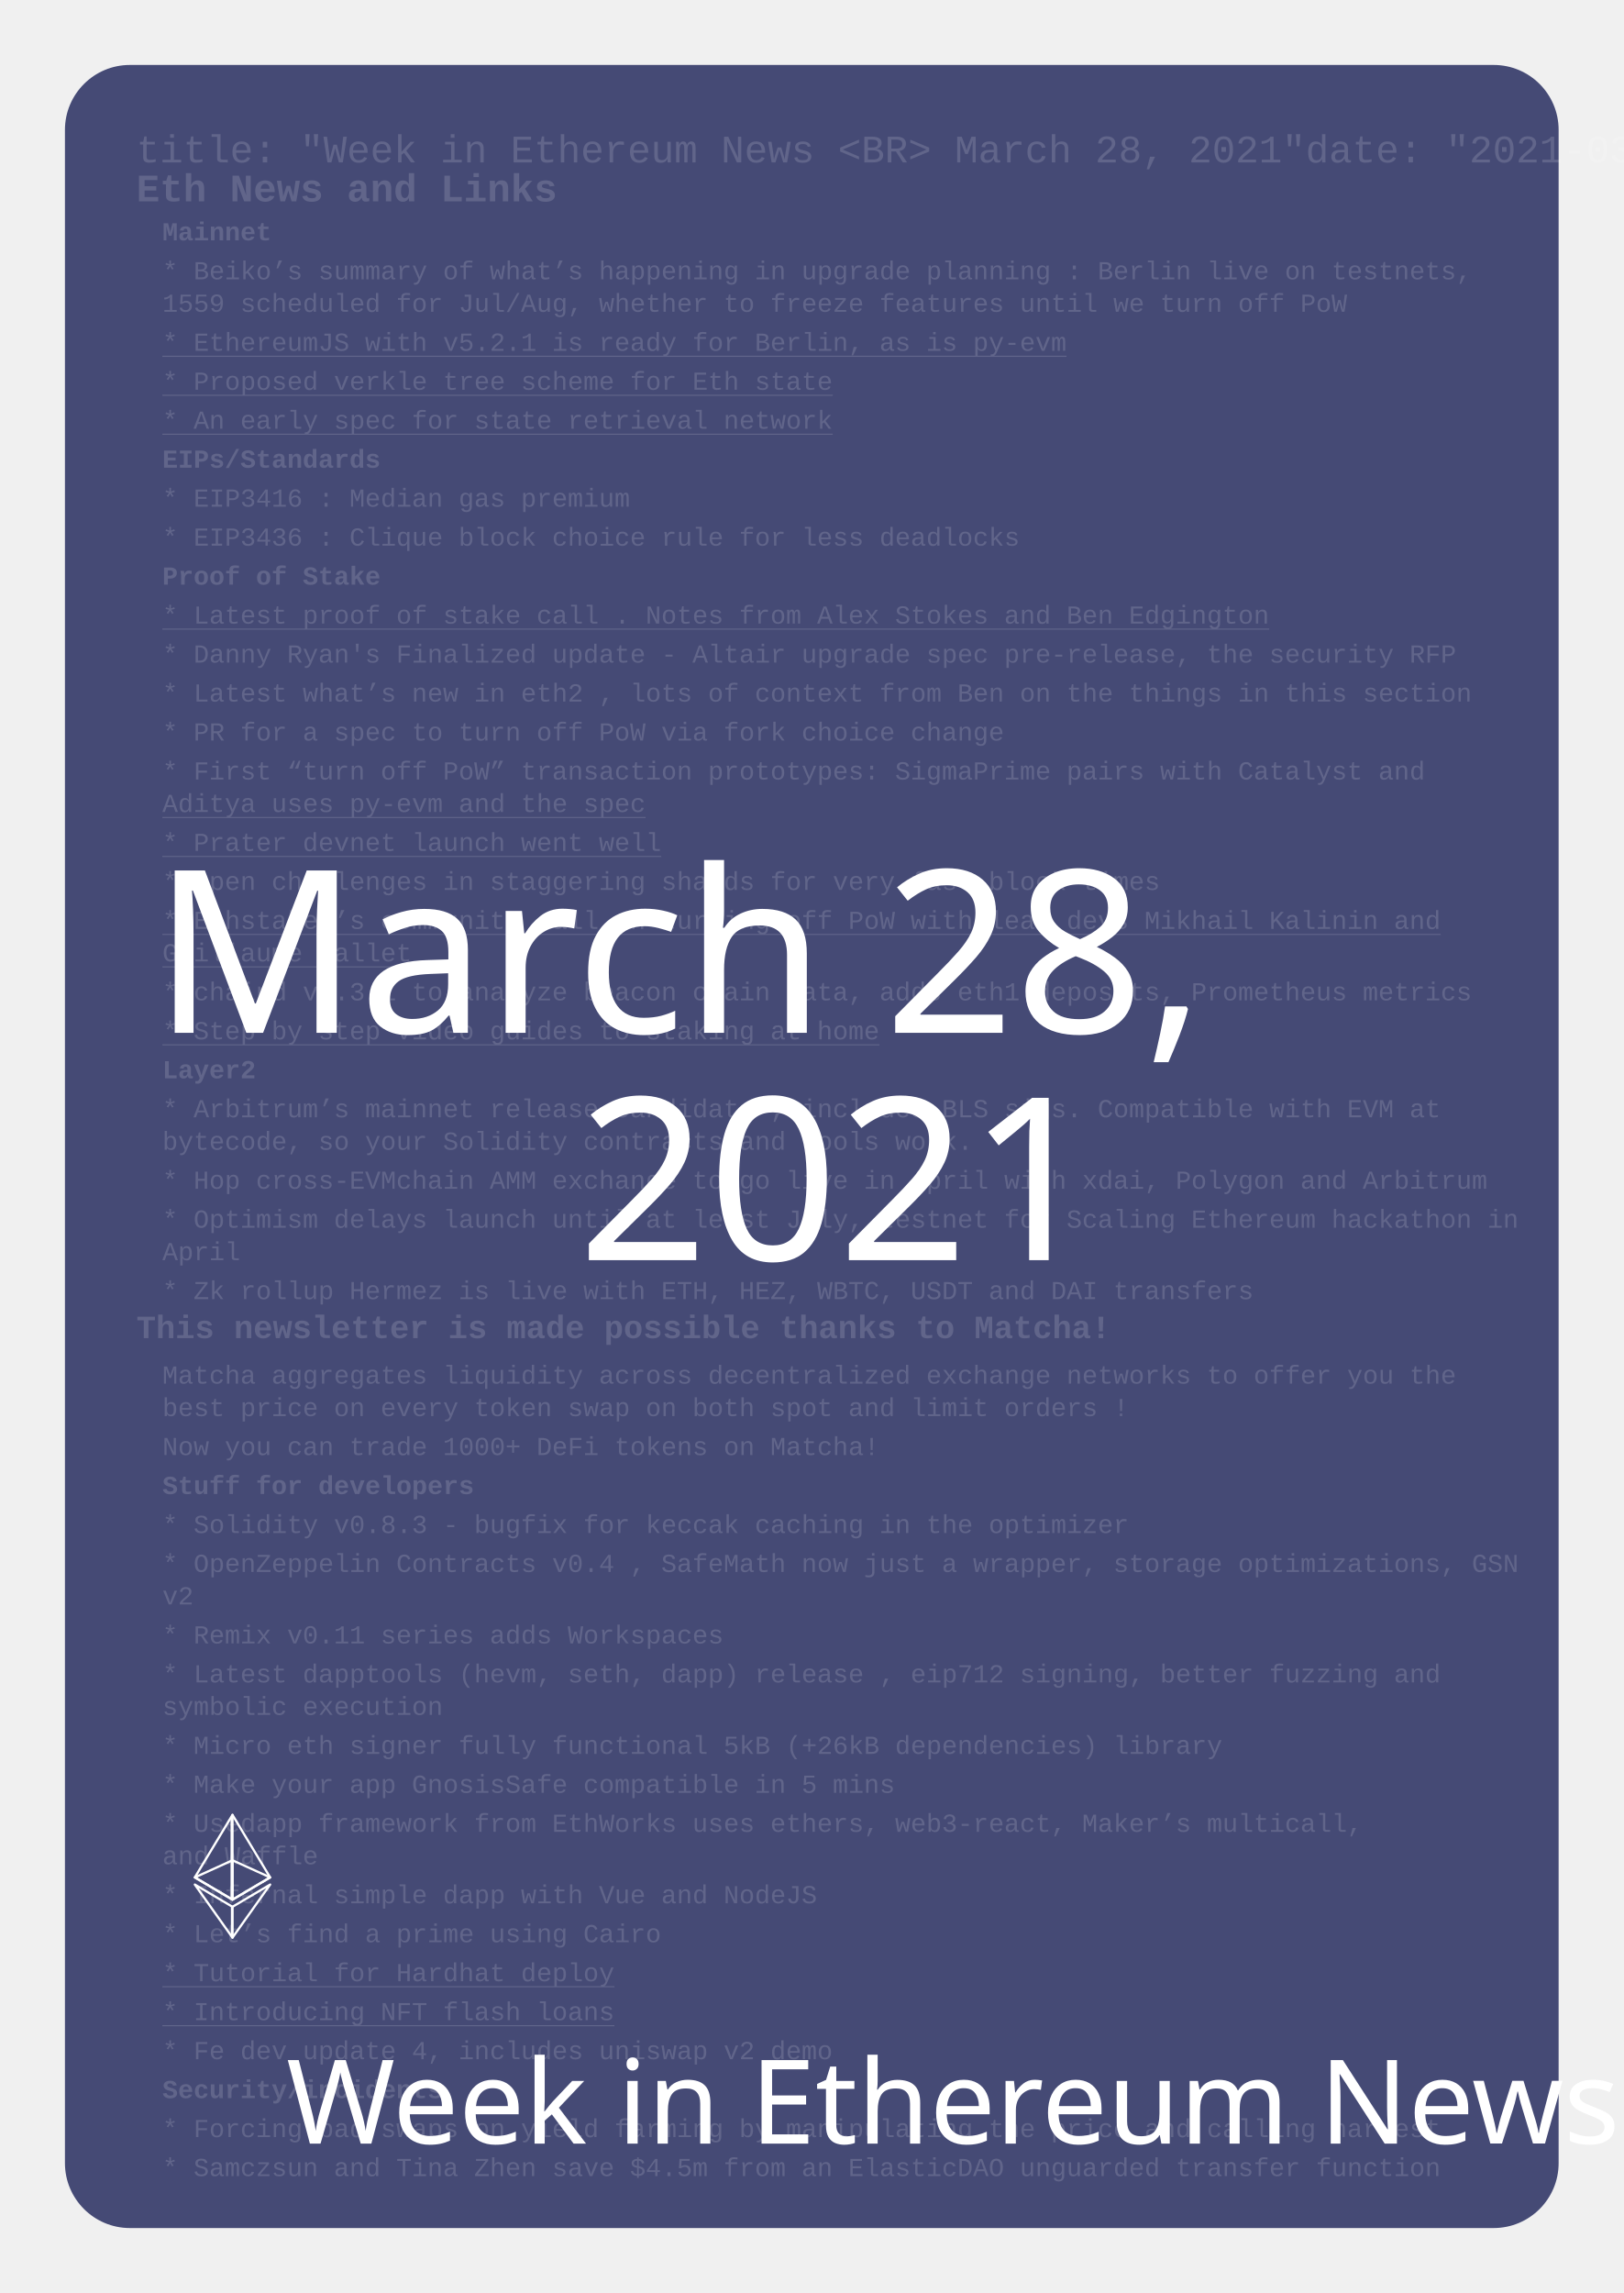
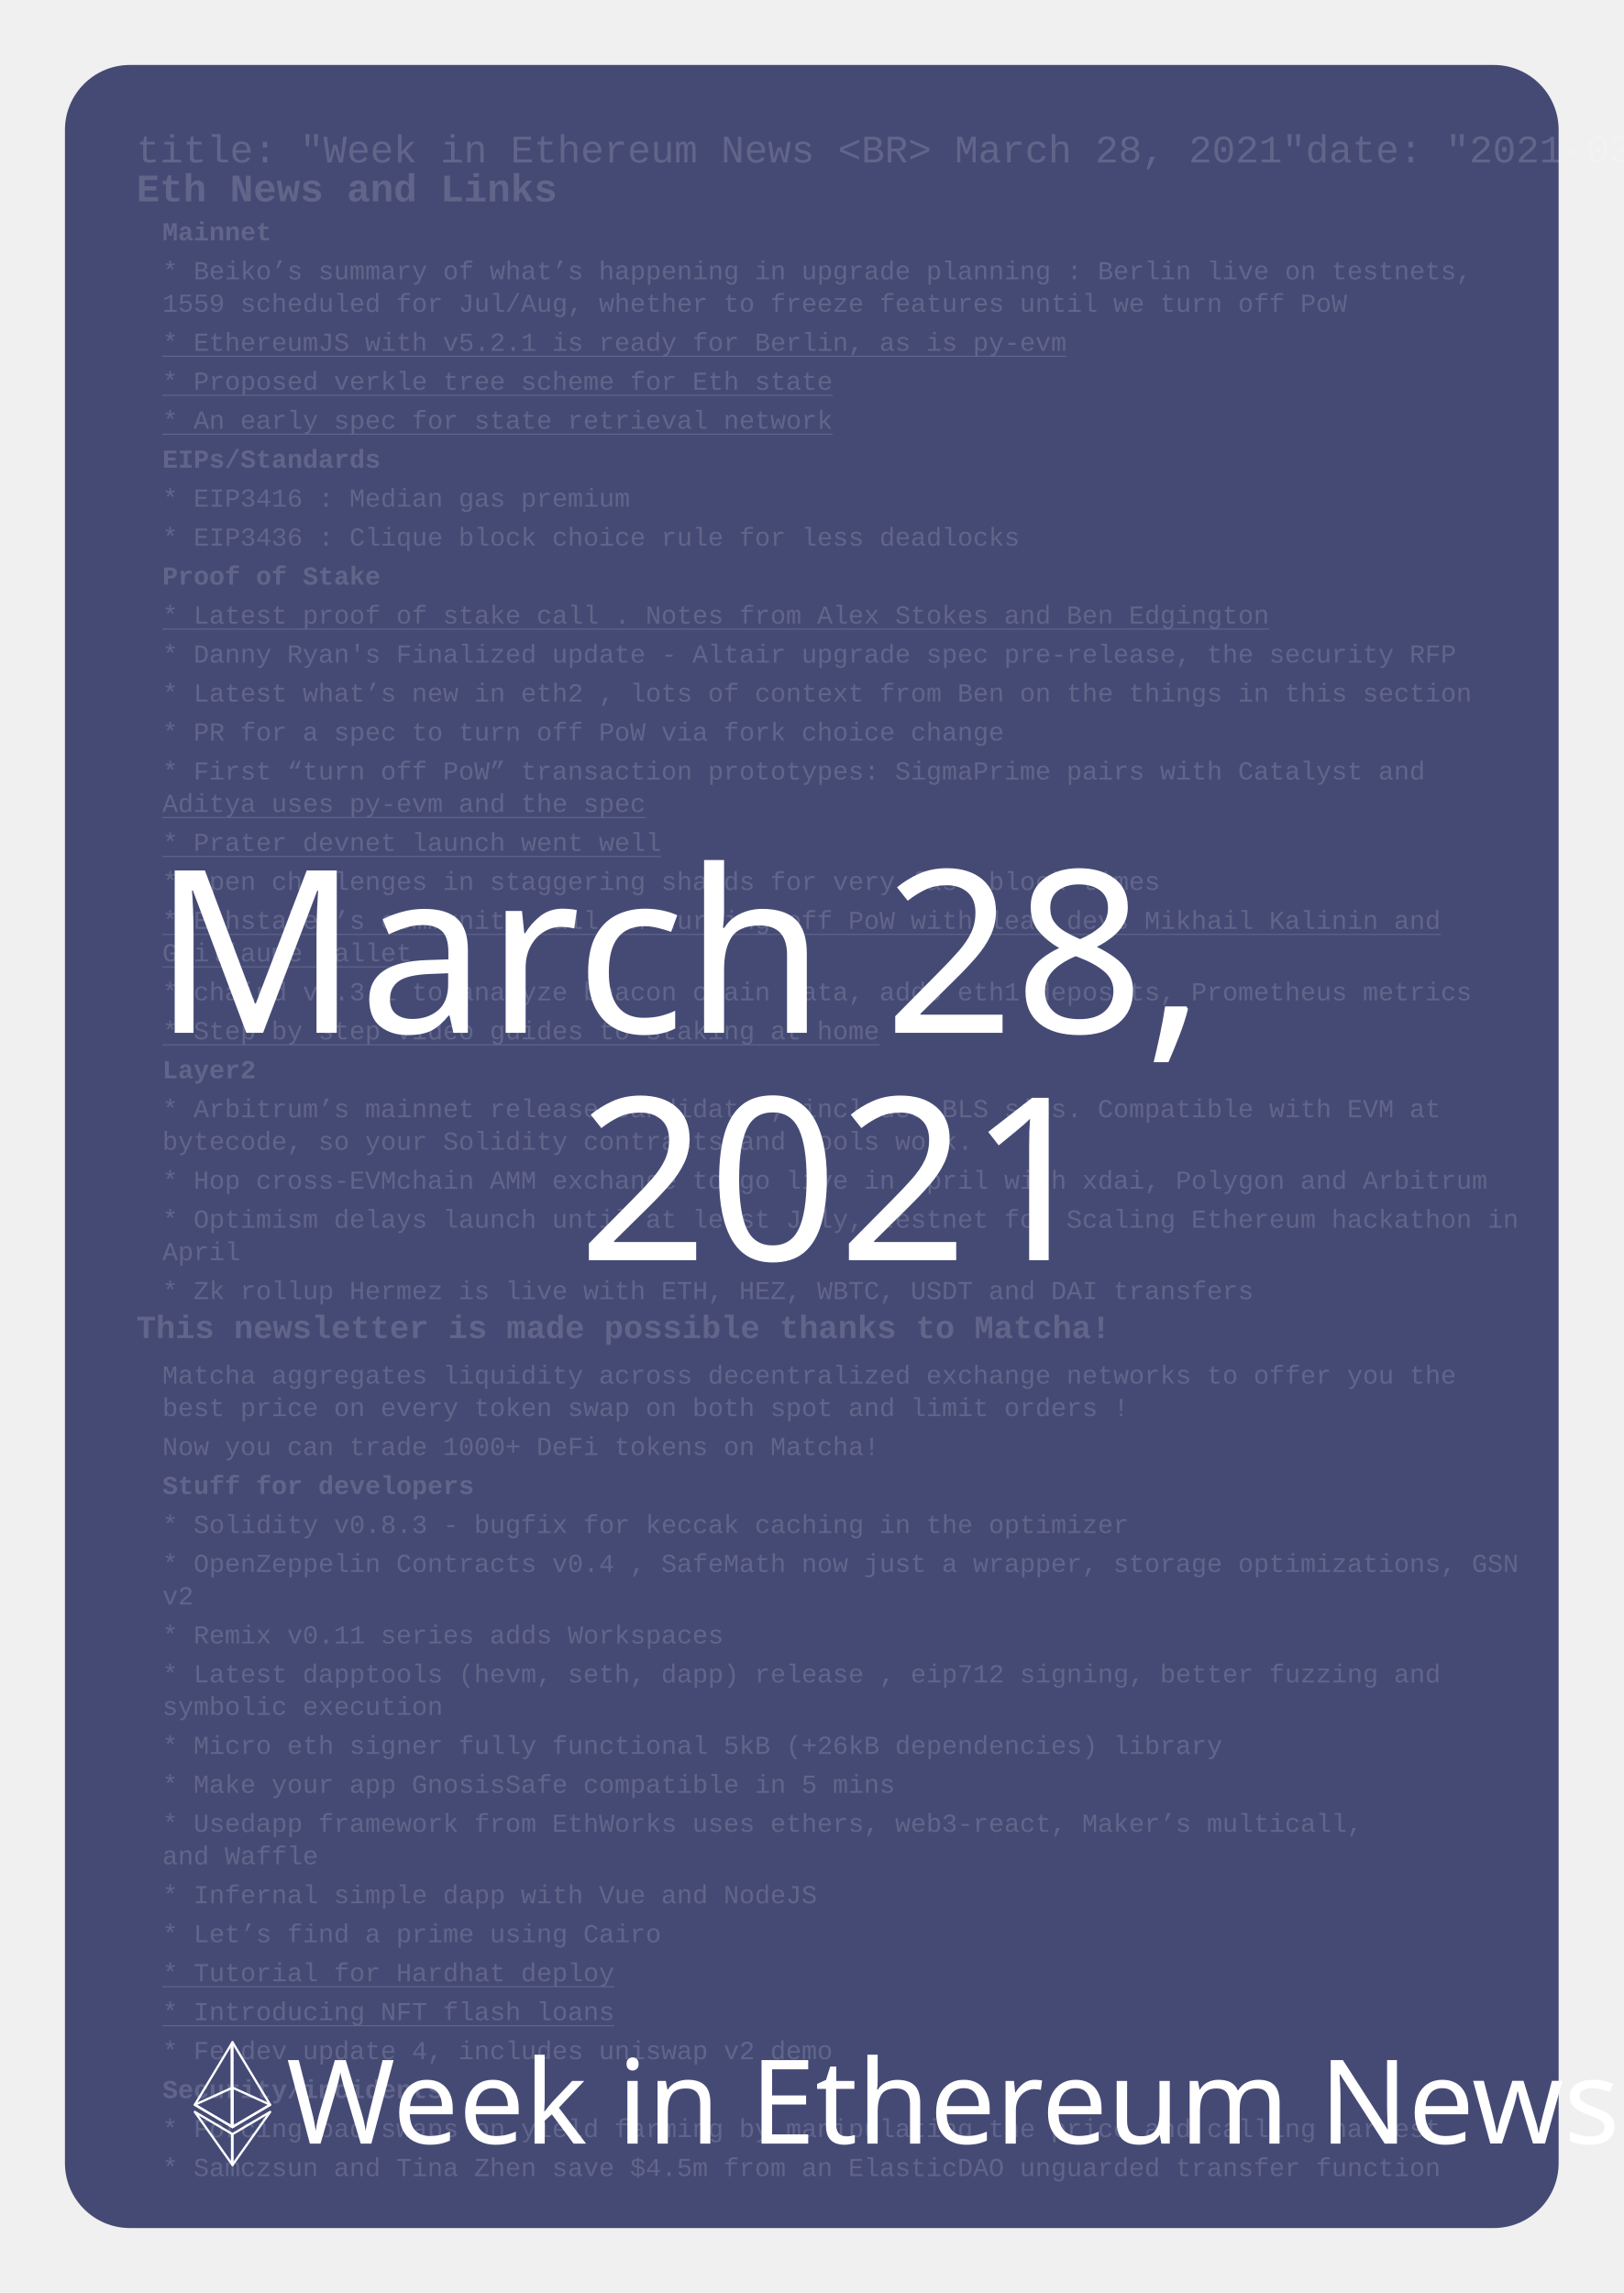
<svg xmlns="http://www.w3.org/2000/svg" id="week-in-ethereum-news" width="500" height="706" fill="none">
  <rect x="20" y="20" width="460" height="666" rx="20" fill="#454A75" />
  <text x="42" y="50" font-size="12px" font-family="Courier New" fill="#ffffff" opacity="0.15" font-weight="normal" text-decoration="none">title: "Week in Ethereum News &lt;BR&gt; March 28, 2021"
date: "2021-03-28"</text>
  <text x="42" y="62" font-size="12px" font-family="Courier New" fill="#ffffff" opacity="0.15" font-weight="bold" text-decoration="none">Eth News and Links</text>
  <text x="50" y="74" font-size="8px" font-family="Courier New" fill="#ffffff" opacity="0.15" font-weight="bold" text-decoration="none">Mainnet</text>
  <text x="50" y="86" font-size="8px" font-family="Courier New" fill="#ffffff" opacity="0.15" font-weight="normal" text-decoration="none">* Beiko’s summary of what’s happening in upgrade planning : Berlin live on testnets,</text>
  <text x="50" y="96" font-size="8px" font-family="Courier New" fill="#ffffff" opacity="0.15" font-weight="normal" text-decoration="none">1559 scheduled for Jul/Aug, whether to freeze features until we turn off PoW</text>
  <text x="50" y="108" font-size="8px" font-family="Courier New" fill="#ffffff" opacity="0.15" font-weight="normal" text-decoration="underline">* EthereumJS with v5.2.1 is ready for Berlin, as is py-evm</text>
  <text x="50" y="120" font-size="8px" font-family="Courier New" fill="#ffffff" opacity="0.15" font-weight="normal" text-decoration="underline">* Proposed verkle tree scheme for Eth state</text>
  <text x="50" y="132" font-size="8px" font-family="Courier New" fill="#ffffff" opacity="0.15" font-weight="normal" text-decoration="underline">* An early spec for state retrieval network</text>
  <text x="50" y="144" font-size="8px" font-family="Courier New" fill="#ffffff" opacity="0.15" font-weight="bold" text-decoration="none">EIPs/Standards</text>
  <text x="50" y="156" font-size="8px" font-family="Courier New" fill="#ffffff" opacity="0.15" font-weight="normal" text-decoration="none">* EIP3416 : Median gas premium</text>
  <text x="50" y="168" font-size="8px" font-family="Courier New" fill="#ffffff" opacity="0.15" font-weight="normal" text-decoration="none">* EIP3436 : Clique block choice rule for less deadlocks</text>
  <text x="50" y="180" font-size="8px" font-family="Courier New" fill="#ffffff" opacity="0.15" font-weight="bold" text-decoration="none">Proof of Stake</text>
  <text x="50" y="192" font-size="8px" font-family="Courier New" fill="#ffffff" opacity="0.15" font-weight="normal" text-decoration="underline">* Latest proof of stake call . Notes from Alex Stokes and Ben Edgington</text>
  <text x="50" y="204" font-size="8px" font-family="Courier New" fill="#ffffff" opacity="0.15" font-weight="normal" text-decoration="none">* Danny Ryan's Finalized update - Altair upgrade spec pre-release, the security RFP</text>
  <text x="50" y="216" font-size="8px" font-family="Courier New" fill="#ffffff" opacity="0.15" font-weight="normal" text-decoration="none">* Latest what’s new in eth2 , lots of context from Ben on the things in this section</text>
  <text x="50" y="228" font-size="8px" font-family="Courier New" fill="#ffffff" opacity="0.15" font-weight="normal" text-decoration="none">* PR for a spec to turn off PoW via fork choice change</text>
  <text x="50" y="240" font-size="8px" font-family="Courier New" fill="#ffffff" opacity="0.15" font-weight="normal" text-decoration="none">* First “turn off PoW” transaction prototypes: SigmaPrime pairs with Catalyst and</text>
  <text x="50" y="250" font-size="8px" font-family="Courier New" fill="#ffffff" opacity="0.15" font-weight="normal" text-decoration="underline">Aditya uses py-evm and the spec</text>
  <text x="50" y="262" font-size="8px" font-family="Courier New" fill="#ffffff" opacity="0.15" font-weight="normal" text-decoration="underline">* Prater devnet launch went well</text>
  <text x="50" y="274" font-size="8px" font-family="Courier New" fill="#ffffff" opacity="0.15" font-weight="normal" text-decoration="none">* Open challenges in staggering shards for very fast block times</text>
  <text x="50" y="286" font-size="8px" font-family="Courier New" fill="#ffffff" opacity="0.15" font-weight="normal" text-decoration="underline">* Ethstaker’s community call on turning off PoW with lead devs Mikhail Kalinin and</text>
  <text x="50" y="296" font-size="8px" font-family="Courier New" fill="#ffffff" opacity="0.15" font-weight="normal" text-decoration="underline">Guillaume Ballet</text>
  <text x="50" y="308" font-size="8px" font-family="Courier New" fill="#ffffff" opacity="0.15" font-weight="normal" text-decoration="none">* chaind v0.3.1 to analyze beacon chain data, adds eth1 deposits, Prometheus metrics</text>
  <text x="50" y="320" font-size="8px" font-family="Courier New" fill="#ffffff" opacity="0.15" font-weight="normal" text-decoration="underline">* Step by step video guides to staking at home</text>
  <text x="50" y="332" font-size="8px" font-family="Courier New" fill="#ffffff" opacity="0.15" font-weight="bold" text-decoration="none">Layer2</text>
  <text x="50" y="344" font-size="8px" font-family="Courier New" fill="#ffffff" opacity="0.15" font-weight="normal" text-decoration="none">* Arbitrum’s mainnet release candidate , includes BLS sigs. Compatible with EVM at</text>
  <text x="50" y="354" font-size="8px" font-family="Courier New" fill="#ffffff" opacity="0.15" font-weight="normal" text-decoration="none">bytecode, so your Solidity contracts and tools work.</text>
  <text x="50" y="366" font-size="8px" font-family="Courier New" fill="#ffffff" opacity="0.15" font-weight="normal" text-decoration="none">* Hop cross-EVMchain AMM exchange to go live in April with xdai, Polygon and Arbitrum</text>
  <text x="50" y="378" font-size="8px" font-family="Courier New" fill="#ffffff" opacity="0.15" font-weight="normal" text-decoration="none">* Optimism delays launch until at least July, testnet for Scaling Ethereum hackathon in</text>
  <text x="50" y="388" font-size="8px" font-family="Courier New" fill="#ffffff" opacity="0.15" font-weight="normal" text-decoration="none">April</text>
  <text x="50" y="400" font-size="8px" font-family="Courier New" fill="#ffffff" opacity="0.15" font-weight="normal" text-decoration="none">* Zk rollup Hermez is live with ETH, HEZ, WBTC, USDT and DAI transfers</text>
  <text x="42" y="412" font-size="10px" font-family="Courier New" fill="#ffffff" opacity="0.15" font-weight="bold" text-decoration="none">This newsletter is made possible thanks to Matcha!</text>
  <text x="50" y="426" font-size="8px" font-family="Courier New" fill="#ffffff" opacity="0.15" font-weight="normal" text-decoration="none">Matcha aggregates liquidity across decentralized exchange networks to offer you the</text>
  <text x="50" y="436" font-size="8px" font-family="Courier New" fill="#ffffff" opacity="0.15" font-weight="normal" text-decoration="none">best price on every token swap on both spot and limit orders !</text>
  <text x="50" y="448" font-size="8px" font-family="Courier New" fill="#ffffff" opacity="0.15" font-weight="normal" text-decoration="none">Now you can trade 1000+ DeFi tokens on Matcha!</text>
  <text x="50" y="460" font-size="8px" font-family="Courier New" fill="#ffffff" opacity="0.15" font-weight="bold" text-decoration="none">Stuff for developers</text>
  <text x="50" y="472" font-size="8px" font-family="Courier New" fill="#ffffff" opacity="0.15" font-weight="normal" text-decoration="none">* Solidity v0.8.3 - bugfix for keccak caching in the optimizer</text>
  <text x="50" y="484" font-size="8px" font-family="Courier New" fill="#ffffff" opacity="0.15" font-weight="normal" text-decoration="none">* OpenZeppelin Contracts v0.4 , SafeMath now just a wrapper, storage optimizations, GSN</text>
  <text x="50" y="494" font-size="8px" font-family="Courier New" fill="#ffffff" opacity="0.15" font-weight="normal" text-decoration="none">v2</text>
  <text x="50" y="506" font-size="8px" font-family="Courier New" fill="#ffffff" opacity="0.15" font-weight="normal" text-decoration="none">* Remix v0.11 series adds Workspaces</text>
  <text x="50" y="518" font-size="8px" font-family="Courier New" fill="#ffffff" opacity="0.15" font-weight="normal" text-decoration="none">* Latest dapptools (hevm, seth, dapp) release , eip712 signing, better fuzzing and</text>
  <text x="50" y="528" font-size="8px" font-family="Courier New" fill="#ffffff" opacity="0.15" font-weight="normal" text-decoration="none">symbolic execution</text>
  <text x="50" y="540" font-size="8px" font-family="Courier New" fill="#ffffff" opacity="0.15" font-weight="normal" text-decoration="none">* Micro eth signer fully functional 5kB (+26kB dependencies) library</text>
  <text x="50" y="552" font-size="8px" font-family="Courier New" fill="#ffffff" opacity="0.15" font-weight="normal" text-decoration="none">* Make your app GnosisSafe compatible in 5 mins</text>
  <text x="50" y="564" font-size="8px" font-family="Courier New" fill="#ffffff" opacity="0.15" font-weight="normal" text-decoration="none">* Usedapp framework from EthWorks uses ethers, web3-react, Maker’s multicall,</text>
  <text x="50" y="574" font-size="8px" font-family="Courier New" fill="#ffffff" opacity="0.15" font-weight="normal" text-decoration="none">and Waffle</text>
  <text x="50" y="586" font-size="8px" font-family="Courier New" fill="#ffffff" opacity="0.15" font-weight="normal" text-decoration="none">* Infernal simple dapp with Vue and NodeJS</text>
  <text x="50" y="598" font-size="8px" font-family="Courier New" fill="#ffffff" opacity="0.15" font-weight="normal" text-decoration="none">* Let’s find a prime using Cairo</text>
  <text x="50" y="610" font-size="8px" font-family="Courier New" fill="#ffffff" opacity="0.15" font-weight="normal" text-decoration="underline">* Tutorial for Hardhat deploy</text>
  <text x="50" y="622" font-size="8px" font-family="Courier New" fill="#ffffff" opacity="0.15" font-weight="normal" text-decoration="underline">* Introducing NFT flash loans</text>
  <text x="50" y="634" font-size="8px" font-family="Courier New" fill="#ffffff" opacity="0.15" font-weight="normal" text-decoration="none">* Fe dev update 4, includes uniswap v2 demo</text>
  <text x="50" y="646" font-size="8px" font-family="Courier New" fill="#ffffff" opacity="0.15" font-weight="bold" text-decoration="none">Security/incidents</text>
  <text x="50" y="658" font-size="8px" font-family="Courier New" fill="#ffffff" opacity="0.15" font-weight="normal" text-decoration="none">* Forcing bad swaps on yield farming by manipulating the price and calling harvest</text>
  <text x="50" y="670" font-size="8px" font-family="Courier New" fill="#ffffff" opacity="0.15" font-weight="normal" text-decoration="none">* Samczsun and Tina Zhen save $4.5m from an ElasticDAO unguarded transfer function</text>
  <text fill="#ffffff" font-family="Calibri" font-size="70" font-weight="300">
    <tspan x="47.009" y="318">March 28,</tspan>
    <tspan x="177.989" y="388">2021</tspan>
  </text>
-   <g transform="translate(20, 230) scale(0.8)">
+   <g transform="translate(20, 300) scale(0.8)">
    <path d="m64.496 411-.317 1.076v31.228l.317.316 14.495-8.568L64.496 411Z" stroke="#fff" stroke-width=".866" stroke-linecap="round" stroke-linejoin="round" />
    <path d="M64.496 411 50 435.052l14.496 8.568V411Zm0 35.365-.179.218v11.124l.179.521L79 437.801l-14.504 8.564Z" stroke="#fff" stroke-width=".866" stroke-linecap="round" stroke-linejoin="round" />
    <path d="M64.496 458.228v-11.863L50 437.801l14.496 20.427Zm0-14.608 14.495-8.568-14.495-6.589v15.157ZM50 435.052l14.496 8.568v-15.157L50 435.052Z" stroke="#fff" stroke-width=".866" stroke-linecap="round" stroke-linejoin="round" />
  </g>
  <text fill="#ffffff" font-family="Calibri" font-size="36" x="88.195" y="660">Week in Ethereum News</text>
  <style>
      .wienText {font-family: "Courier New"; fill: white; opacity: .15;}
      .h2 {font-size: 12px;}
      .h3 {font-size: 10px;}
      .tiny {font-size: 8px;}
      .link {text-decoration: underline;}
    </style>
</svg>
